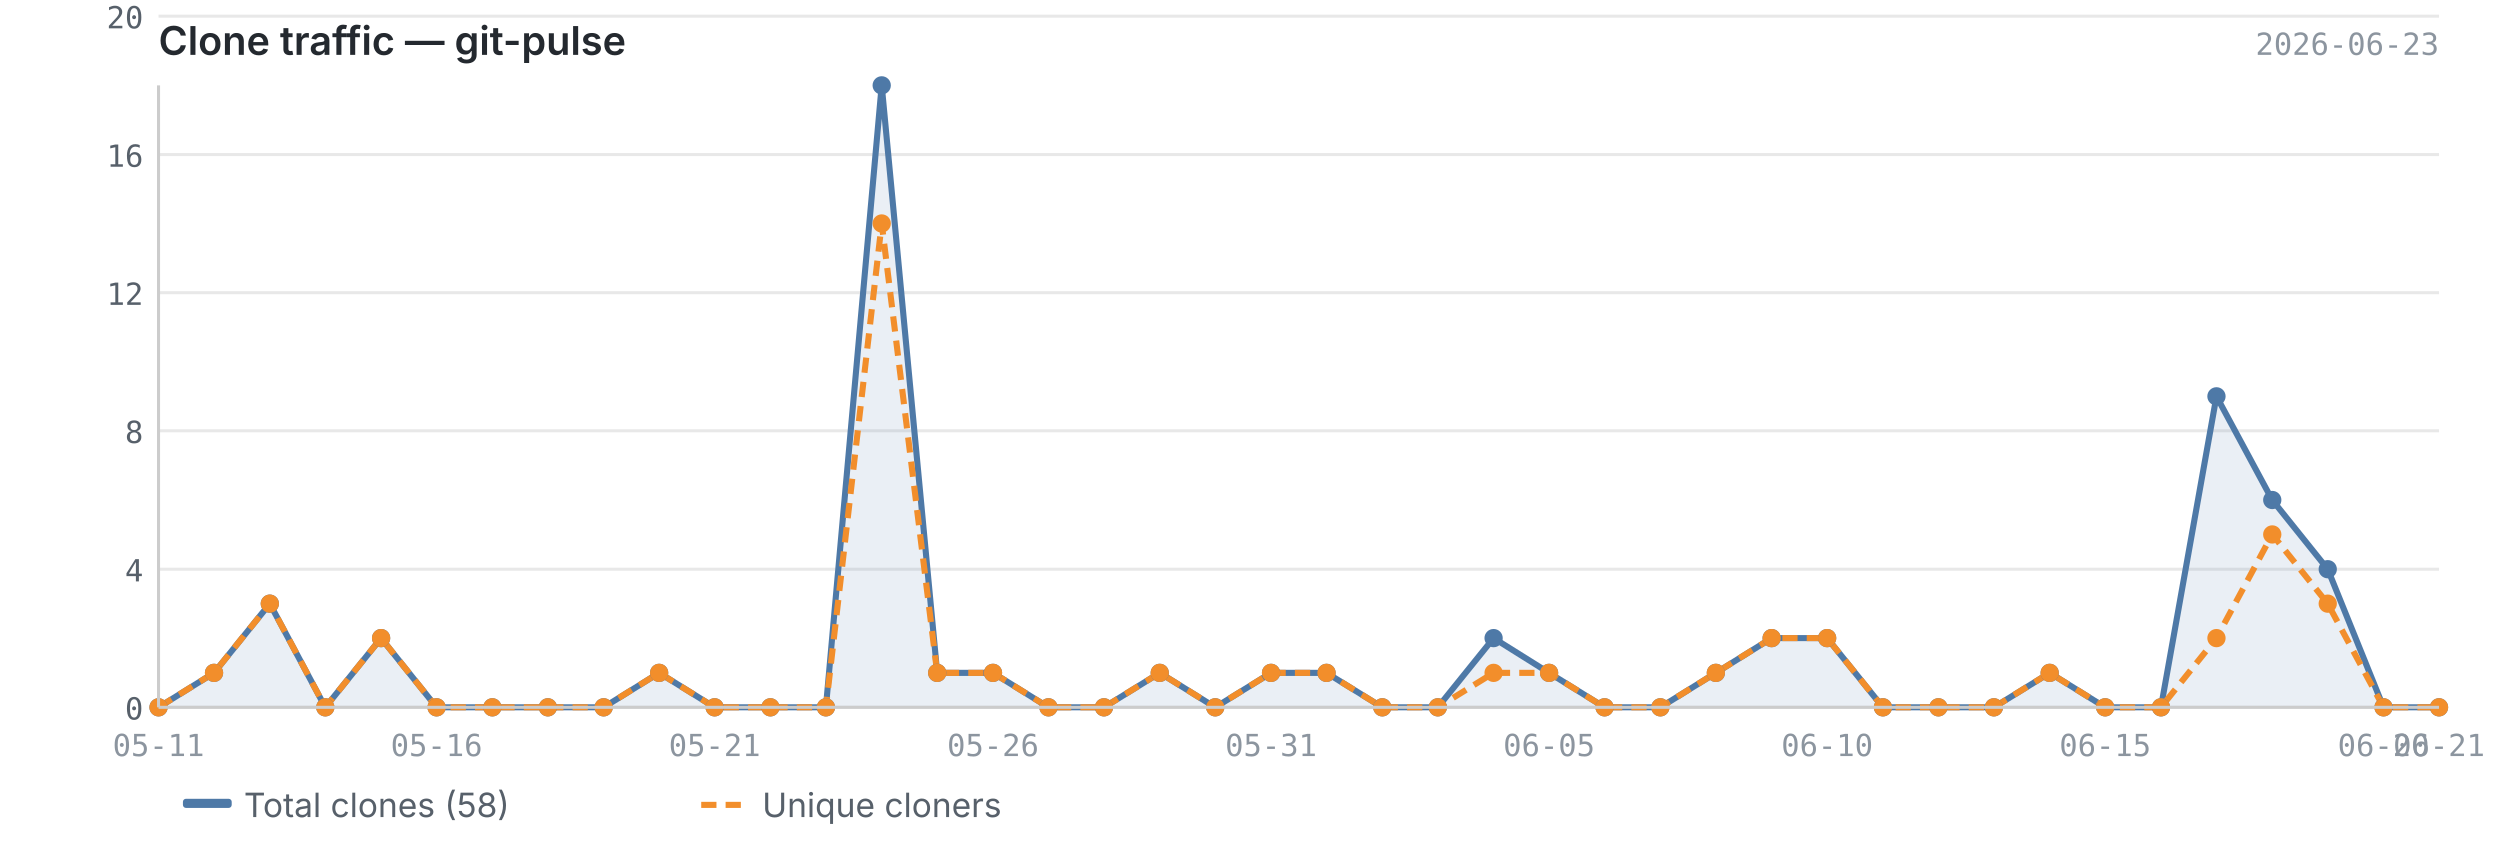
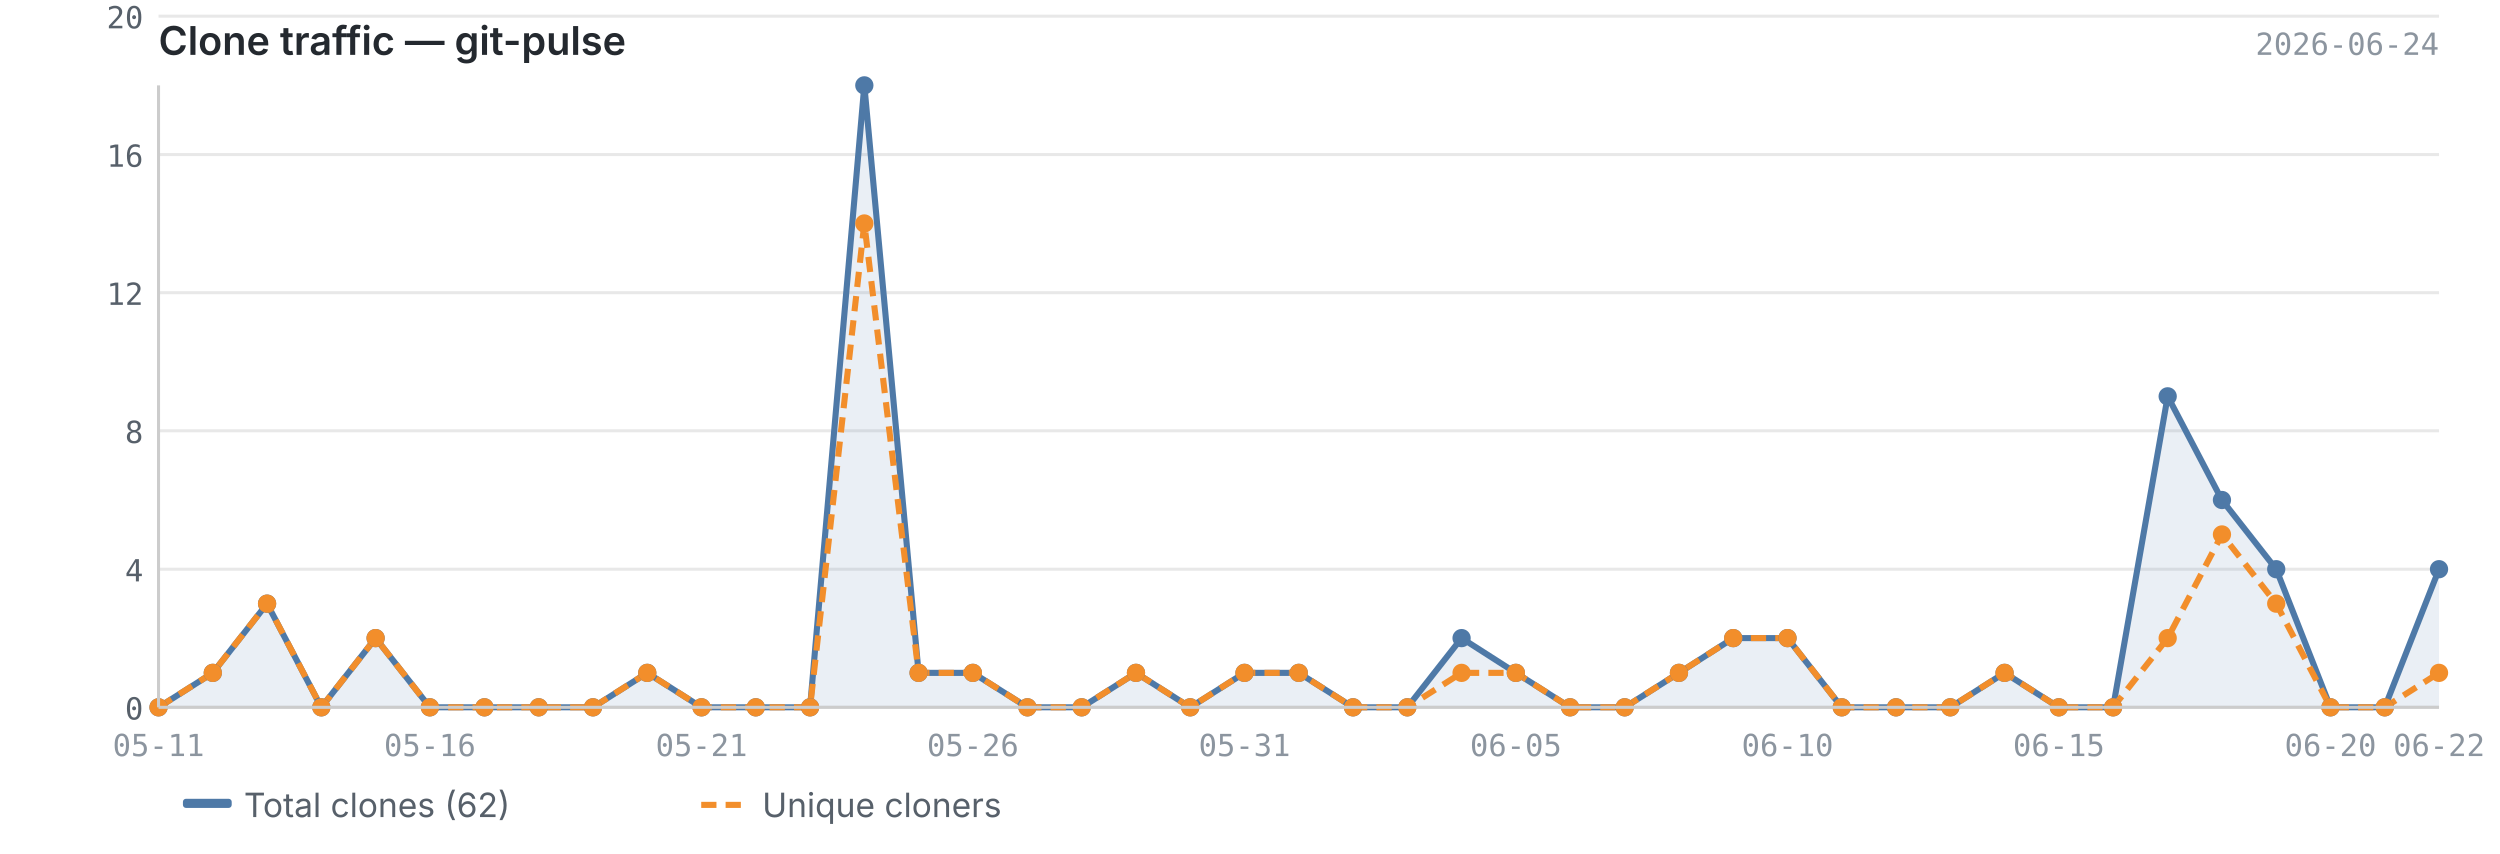
<svg xmlns="http://www.w3.org/2000/svg" viewBox="0 0 820 280" width="820" height="280">
  <text x="52" y="18" font-size="13" font-weight="600" fill="#24292f" font-family="-apple-system, BlinkMacSystemFont, 'Segoe UI', sans-serif">Clone traffic — git-pulse</text>
-   <text x="800" y="18" font-size="10" fill="#8c959f" font-family="ui-monospace, SFMono-Regular, 'SF Mono', Menlo, monospace" text-anchor="end">2026-06-23</text>
+   <text x="800" y="18" font-size="10" fill="#8c959f" font-family="ui-monospace, SFMono-Regular, 'SF Mono', Menlo, monospace" text-anchor="end">2026-06-24</text>
  <line x1="52" y1="232.0" x2="800" y2="232.0" stroke="#e8e8e8" stroke-width="1" />
  <line x1="52" y1="186.7" x2="800" y2="186.7" stroke="#e8e8e8" stroke-width="1" />
  <line x1="52" y1="141.3" x2="800" y2="141.3" stroke="#e8e8e8" stroke-width="1" />
  <line x1="52" y1="96.0" x2="800" y2="96.0" stroke="#e8e8e8" stroke-width="1" />
  <line x1="52" y1="50.7" x2="800" y2="50.7" stroke="#e8e8e8" stroke-width="1" />
  <line x1="52" y1="5.3" x2="800" y2="5.3" stroke="#e8e8e8" stroke-width="1" />
-   <path d="M52.0,232.0 L52.0,232.0 L70.2,220.7 L88.5,198.0 L106.7,232.0 L125.0,209.3 L143.2,232.0 L161.5,232.0 L179.7,232.0 L198.0,232.0 L216.2,220.7 L234.4,232.0 L252.7,232.0 L270.9,232.0 L289.2,28.0 L307.4,220.7 L325.7,220.7 L343.9,232.0 L362.1,232.0 L380.4,220.7 L398.6,232.0 L416.9,220.7 L435.1,220.7 L453.4,232.0 L471.6,232.0 L489.9,209.3 L508.1,220.7 L526.3,232.0 L544.6,232.0 L562.8,220.7 L581.1,209.3 L599.3,209.3 L617.6,232.0 L635.8,232.0 L654.0,232.0 L672.3,220.7 L690.5,232.0 L708.8,232.0 L727.0,130.0 L745.3,164.0 L763.5,186.7 L781.8,232.0 L800.0,232.0 L800.0,232.0 L52.0,232.0Z" fill="#4e79a7" opacity="0.12" />
-   <polyline points="52.0,232.0 70.2,220.7 88.5,198.0 106.7,232.0 125.0,209.3 143.2,232.0 161.5,232.0 179.7,232.0 198.0,232.0 216.2,220.7 234.4,232.0 252.7,232.0 270.9,232.0 289.2,28.0 307.4,220.7 325.7,220.7 343.9,232.0 362.1,232.0 380.4,220.7 398.6,232.0 416.9,220.7 435.1,220.7 453.4,232.0 471.6,232.0 489.9,209.3 508.1,220.7 526.3,232.0 544.6,232.0 562.8,220.7 581.1,209.3 599.3,209.3 617.6,232.0 635.8,232.0 654.0,232.0 672.3,220.7 690.5,232.0 708.8,232.0 727.0,130.0 745.3,164.0 763.5,186.7 781.8,232.0 800.0,232.0" fill="none" stroke="#4e79a7" stroke-width="2" stroke-linejoin="round" />
-   <polyline points="52.0,232.0 70.2,220.7 88.5,198.0 106.7,232.0 125.0,209.3 143.2,232.0 161.5,232.0 179.7,232.0 198.0,232.0 216.2,220.7 234.4,232.0 252.7,232.0 270.9,232.0 289.2,73.3 307.4,220.7 325.7,220.7 343.9,232.0 362.1,232.0 380.4,220.7 398.6,232.0 416.9,220.7 435.1,220.7 453.4,232.0 471.6,232.0 489.9,220.7 508.1,220.7 526.3,232.0 544.6,232.0 562.8,220.7 581.1,209.3 599.3,209.3 617.6,232.0 635.8,232.0 654.0,232.0 672.3,220.7 690.5,232.0 708.8,232.0 727.0,209.3 745.3,175.3 763.5,198.0 781.8,232.0 800.0,232.0" fill="none" stroke="#f28e2b" stroke-width="2" stroke-linejoin="round" stroke-dasharray="5,3" />
+   <path d="M52.0,232.0 L52.0,232.0 L69.8,220.7 L87.6,198.0 L105.4,232.0 L123.2,209.3 L141.0,232.0 L158.9,232.0 L176.7,232.0 L194.5,232.0 L212.3,220.7 L230.1,232.0 L247.9,232.0 L265.7,232.0 L283.5,28.0 L301.3,220.7 L319.1,220.7 L337.0,232.0 L354.8,232.0 L372.6,220.7 L390.4,232.0 L408.2,220.7 L426.0,220.7 L443.8,232.0 L461.6,232.0 L479.4,209.3 L497.2,220.7 L515.0,232.0 L532.9,232.0 L550.7,220.7 L568.5,209.3 L586.3,209.3 L604.1,232.0 L621.9,232.0 L639.7,232.0 L657.5,220.7 L675.3,232.0 L693.1,232.0 L711.0,130.0 L728.8,164.0 L746.6,186.7 L764.4,232.0 L782.2,232.0 L800.0,186.7 L800.0,232.0 L52.0,232.0Z" fill="#4e79a7" opacity="0.12" />
+   <polyline points="52.0,232.0 69.8,220.7 87.6,198.0 105.4,232.0 123.2,209.3 141.0,232.0 158.9,232.0 176.7,232.0 194.5,232.0 212.3,220.7 230.1,232.0 247.9,232.0 265.7,232.0 283.5,28.0 301.3,220.7 319.1,220.7 337.0,232.0 354.8,232.0 372.6,220.7 390.4,232.0 408.2,220.7 426.0,220.7 443.8,232.0 461.6,232.0 479.4,209.3 497.2,220.7 515.0,232.0 532.9,232.0 550.7,220.7 568.5,209.3 586.3,209.3 604.1,232.0 621.9,232.0 639.7,232.0 657.5,220.7 675.3,232.0 693.1,232.0 711.0,130.0 728.8,164.0 746.6,186.7 764.4,232.0 782.2,232.0 800.0,186.7" fill="none" stroke="#4e79a7" stroke-width="2" stroke-linejoin="round" />
+   <polyline points="52.0,232.0 69.8,220.7 87.6,198.0 105.4,232.0 123.2,209.3 141.0,232.0 158.9,232.0 176.7,232.0 194.5,232.0 212.3,220.7 230.1,232.0 247.9,232.0 265.7,232.0 283.5,73.3 301.3,220.7 319.1,220.7 337.0,232.0 354.8,232.0 372.6,220.7 390.4,232.0 408.2,220.7 426.0,220.7 443.8,232.0 461.6,232.0 479.4,220.7 497.2,220.7 515.0,232.0 532.9,232.0 550.7,220.7 568.5,209.3 586.3,209.3 604.1,232.0 621.9,232.0 639.7,232.0 657.5,220.7 675.3,232.0 693.1,232.0 711.0,209.3 728.8,175.3 746.6,198.0 764.4,232.0 782.2,232.0 800.0,220.7" fill="none" stroke="#f28e2b" stroke-width="2" stroke-linejoin="round" stroke-dasharray="5,3" />
  <circle cx="52.0" cy="232.0" r="3" fill="#4e79a7" />
-   <circle cx="70.2" cy="220.7" r="3" fill="#4e79a7" />
-   <circle cx="88.5" cy="198.0" r="3" fill="#4e79a7" />
-   <circle cx="106.7" cy="232.0" r="3" fill="#4e79a7" />
-   <circle cx="125.0" cy="209.3" r="3" fill="#4e79a7" />
-   <circle cx="143.2" cy="232.0" r="3" fill="#4e79a7" />
-   <circle cx="161.5" cy="232.0" r="3" fill="#4e79a7" />
-   <circle cx="179.7" cy="232.0" r="3" fill="#4e79a7" />
-   <circle cx="198.0" cy="232.0" r="3" fill="#4e79a7" />
-   <circle cx="216.2" cy="220.7" r="3" fill="#4e79a7" />
-   <circle cx="234.4" cy="232.0" r="3" fill="#4e79a7" />
-   <circle cx="252.7" cy="232.0" r="3" fill="#4e79a7" />
-   <circle cx="270.9" cy="232.0" r="3" fill="#4e79a7" />
-   <circle cx="289.2" cy="28.0" r="3" fill="#4e79a7" />
-   <circle cx="307.4" cy="220.7" r="3" fill="#4e79a7" />
-   <circle cx="325.7" cy="220.7" r="3" fill="#4e79a7" />
-   <circle cx="343.9" cy="232.0" r="3" fill="#4e79a7" />
-   <circle cx="362.1" cy="232.0" r="3" fill="#4e79a7" />
-   <circle cx="380.4" cy="220.7" r="3" fill="#4e79a7" />
-   <circle cx="398.6" cy="232.0" r="3" fill="#4e79a7" />
-   <circle cx="416.9" cy="220.7" r="3" fill="#4e79a7" />
-   <circle cx="435.1" cy="220.7" r="3" fill="#4e79a7" />
-   <circle cx="453.4" cy="232.0" r="3" fill="#4e79a7" />
-   <circle cx="471.6" cy="232.0" r="3" fill="#4e79a7" />
-   <circle cx="489.9" cy="209.3" r="3" fill="#4e79a7" />
-   <circle cx="508.1" cy="220.7" r="3" fill="#4e79a7" />
-   <circle cx="526.3" cy="232.0" r="3" fill="#4e79a7" />
-   <circle cx="544.6" cy="232.0" r="3" fill="#4e79a7" />
-   <circle cx="562.8" cy="220.7" r="3" fill="#4e79a7" />
-   <circle cx="581.1" cy="209.3" r="3" fill="#4e79a7" />
-   <circle cx="599.3" cy="209.3" r="3" fill="#4e79a7" />
-   <circle cx="617.6" cy="232.0" r="3" fill="#4e79a7" />
-   <circle cx="635.8" cy="232.0" r="3" fill="#4e79a7" />
-   <circle cx="654.0" cy="232.0" r="3" fill="#4e79a7" />
-   <circle cx="672.3" cy="220.7" r="3" fill="#4e79a7" />
-   <circle cx="690.5" cy="232.0" r="3" fill="#4e79a7" />
-   <circle cx="708.8" cy="232.0" r="3" fill="#4e79a7" />
-   <circle cx="727.0" cy="130.0" r="3" fill="#4e79a7" />
-   <circle cx="745.3" cy="164.0" r="3" fill="#4e79a7" />
-   <circle cx="763.5" cy="186.7" r="3" fill="#4e79a7" />
-   <circle cx="781.8" cy="232.0" r="3" fill="#4e79a7" />
-   <circle cx="800.0" cy="232.0" r="3" fill="#4e79a7" />
+   <circle cx="69.8" cy="220.7" r="3" fill="#4e79a7" />
+   <circle cx="87.6" cy="198.0" r="3" fill="#4e79a7" />
+   <circle cx="105.4" cy="232.0" r="3" fill="#4e79a7" />
+   <circle cx="123.2" cy="209.3" r="3" fill="#4e79a7" />
+   <circle cx="141.0" cy="232.0" r="3" fill="#4e79a7" />
+   <circle cx="158.9" cy="232.0" r="3" fill="#4e79a7" />
+   <circle cx="176.7" cy="232.0" r="3" fill="#4e79a7" />
+   <circle cx="194.5" cy="232.0" r="3" fill="#4e79a7" />
+   <circle cx="212.3" cy="220.7" r="3" fill="#4e79a7" />
+   <circle cx="230.1" cy="232.0" r="3" fill="#4e79a7" />
+   <circle cx="247.9" cy="232.0" r="3" fill="#4e79a7" />
+   <circle cx="265.7" cy="232.0" r="3" fill="#4e79a7" />
+   <circle cx="283.5" cy="28.0" r="3" fill="#4e79a7" />
+   <circle cx="301.3" cy="220.7" r="3" fill="#4e79a7" />
+   <circle cx="319.1" cy="220.7" r="3" fill="#4e79a7" />
+   <circle cx="337.0" cy="232.0" r="3" fill="#4e79a7" />
+   <circle cx="354.8" cy="232.0" r="3" fill="#4e79a7" />
+   <circle cx="372.6" cy="220.7" r="3" fill="#4e79a7" />
+   <circle cx="390.4" cy="232.0" r="3" fill="#4e79a7" />
+   <circle cx="408.2" cy="220.7" r="3" fill="#4e79a7" />
+   <circle cx="426.0" cy="220.7" r="3" fill="#4e79a7" />
+   <circle cx="443.8" cy="232.0" r="3" fill="#4e79a7" />
+   <circle cx="461.6" cy="232.0" r="3" fill="#4e79a7" />
+   <circle cx="479.4" cy="209.3" r="3" fill="#4e79a7" />
+   <circle cx="497.2" cy="220.7" r="3" fill="#4e79a7" />
+   <circle cx="515.0" cy="232.0" r="3" fill="#4e79a7" />
+   <circle cx="532.9" cy="232.0" r="3" fill="#4e79a7" />
+   <circle cx="550.7" cy="220.7" r="3" fill="#4e79a7" />
+   <circle cx="568.5" cy="209.3" r="3" fill="#4e79a7" />
+   <circle cx="586.3" cy="209.3" r="3" fill="#4e79a7" />
+   <circle cx="604.1" cy="232.0" r="3" fill="#4e79a7" />
+   <circle cx="621.9" cy="232.0" r="3" fill="#4e79a7" />
+   <circle cx="639.7" cy="232.0" r="3" fill="#4e79a7" />
+   <circle cx="657.5" cy="220.7" r="3" fill="#4e79a7" />
+   <circle cx="675.3" cy="232.0" r="3" fill="#4e79a7" />
+   <circle cx="693.1" cy="232.0" r="3" fill="#4e79a7" />
+   <circle cx="711.0" cy="130.0" r="3" fill="#4e79a7" />
+   <circle cx="728.8" cy="164.0" r="3" fill="#4e79a7" />
+   <circle cx="746.6" cy="186.7" r="3" fill="#4e79a7" />
+   <circle cx="764.4" cy="232.0" r="3" fill="#4e79a7" />
+   <circle cx="782.2" cy="232.0" r="3" fill="#4e79a7" />
+   <circle cx="800.0" cy="186.7" r="3" fill="#4e79a7" />
  <circle cx="52.0" cy="232.0" r="3" fill="#f28e2b" />
-   <circle cx="70.2" cy="220.7" r="3" fill="#f28e2b" />
-   <circle cx="88.5" cy="198.0" r="3" fill="#f28e2b" />
-   <circle cx="106.7" cy="232.0" r="3" fill="#f28e2b" />
-   <circle cx="125.0" cy="209.3" r="3" fill="#f28e2b" />
-   <circle cx="143.2" cy="232.0" r="3" fill="#f28e2b" />
-   <circle cx="161.5" cy="232.0" r="3" fill="#f28e2b" />
-   <circle cx="179.7" cy="232.0" r="3" fill="#f28e2b" />
-   <circle cx="198.0" cy="232.0" r="3" fill="#f28e2b" />
-   <circle cx="216.2" cy="220.7" r="3" fill="#f28e2b" />
-   <circle cx="234.4" cy="232.0" r="3" fill="#f28e2b" />
-   <circle cx="252.7" cy="232.0" r="3" fill="#f28e2b" />
-   <circle cx="270.9" cy="232.0" r="3" fill="#f28e2b" />
-   <circle cx="289.2" cy="73.3" r="3" fill="#f28e2b" />
-   <circle cx="307.4" cy="220.7" r="3" fill="#f28e2b" />
-   <circle cx="325.7" cy="220.7" r="3" fill="#f28e2b" />
-   <circle cx="343.9" cy="232.0" r="3" fill="#f28e2b" />
-   <circle cx="362.1" cy="232.0" r="3" fill="#f28e2b" />
-   <circle cx="380.4" cy="220.7" r="3" fill="#f28e2b" />
-   <circle cx="398.6" cy="232.0" r="3" fill="#f28e2b" />
-   <circle cx="416.9" cy="220.7" r="3" fill="#f28e2b" />
-   <circle cx="435.1" cy="220.7" r="3" fill="#f28e2b" />
-   <circle cx="453.4" cy="232.0" r="3" fill="#f28e2b" />
-   <circle cx="471.6" cy="232.0" r="3" fill="#f28e2b" />
-   <circle cx="489.9" cy="220.7" r="3" fill="#f28e2b" />
-   <circle cx="508.1" cy="220.7" r="3" fill="#f28e2b" />
-   <circle cx="526.3" cy="232.0" r="3" fill="#f28e2b" />
-   <circle cx="544.6" cy="232.0" r="3" fill="#f28e2b" />
-   <circle cx="562.8" cy="220.7" r="3" fill="#f28e2b" />
-   <circle cx="581.1" cy="209.3" r="3" fill="#f28e2b" />
-   <circle cx="599.3" cy="209.3" r="3" fill="#f28e2b" />
-   <circle cx="617.6" cy="232.0" r="3" fill="#f28e2b" />
-   <circle cx="635.8" cy="232.0" r="3" fill="#f28e2b" />
-   <circle cx="654.0" cy="232.0" r="3" fill="#f28e2b" />
-   <circle cx="672.3" cy="220.7" r="3" fill="#f28e2b" />
-   <circle cx="690.5" cy="232.0" r="3" fill="#f28e2b" />
-   <circle cx="708.8" cy="232.0" r="3" fill="#f28e2b" />
-   <circle cx="727.0" cy="209.3" r="3" fill="#f28e2b" />
-   <circle cx="745.3" cy="175.3" r="3" fill="#f28e2b" />
-   <circle cx="763.5" cy="198.0" r="3" fill="#f28e2b" />
-   <circle cx="781.8" cy="232.0" r="3" fill="#f28e2b" />
-   <circle cx="800.0" cy="232.0" r="3" fill="#f28e2b" />
+   <circle cx="69.8" cy="220.7" r="3" fill="#f28e2b" />
+   <circle cx="87.6" cy="198.0" r="3" fill="#f28e2b" />
+   <circle cx="105.4" cy="232.0" r="3" fill="#f28e2b" />
+   <circle cx="123.2" cy="209.3" r="3" fill="#f28e2b" />
+   <circle cx="141.0" cy="232.0" r="3" fill="#f28e2b" />
+   <circle cx="158.9" cy="232.0" r="3" fill="#f28e2b" />
+   <circle cx="176.7" cy="232.0" r="3" fill="#f28e2b" />
+   <circle cx="194.5" cy="232.0" r="3" fill="#f28e2b" />
+   <circle cx="212.3" cy="220.7" r="3" fill="#f28e2b" />
+   <circle cx="230.1" cy="232.0" r="3" fill="#f28e2b" />
+   <circle cx="247.9" cy="232.0" r="3" fill="#f28e2b" />
+   <circle cx="265.7" cy="232.0" r="3" fill="#f28e2b" />
+   <circle cx="283.5" cy="73.3" r="3" fill="#f28e2b" />
+   <circle cx="301.3" cy="220.7" r="3" fill="#f28e2b" />
+   <circle cx="319.1" cy="220.7" r="3" fill="#f28e2b" />
+   <circle cx="337.0" cy="232.0" r="3" fill="#f28e2b" />
+   <circle cx="354.8" cy="232.0" r="3" fill="#f28e2b" />
+   <circle cx="372.6" cy="220.7" r="3" fill="#f28e2b" />
+   <circle cx="390.4" cy="232.0" r="3" fill="#f28e2b" />
+   <circle cx="408.2" cy="220.7" r="3" fill="#f28e2b" />
+   <circle cx="426.0" cy="220.7" r="3" fill="#f28e2b" />
+   <circle cx="443.8" cy="232.0" r="3" fill="#f28e2b" />
+   <circle cx="461.6" cy="232.0" r="3" fill="#f28e2b" />
+   <circle cx="479.4" cy="220.7" r="3" fill="#f28e2b" />
+   <circle cx="497.2" cy="220.7" r="3" fill="#f28e2b" />
+   <circle cx="515.0" cy="232.0" r="3" fill="#f28e2b" />
+   <circle cx="532.9" cy="232.0" r="3" fill="#f28e2b" />
+   <circle cx="550.7" cy="220.7" r="3" fill="#f28e2b" />
+   <circle cx="568.5" cy="209.3" r="3" fill="#f28e2b" />
+   <circle cx="586.3" cy="209.3" r="3" fill="#f28e2b" />
+   <circle cx="604.1" cy="232.0" r="3" fill="#f28e2b" />
+   <circle cx="621.9" cy="232.0" r="3" fill="#f28e2b" />
+   <circle cx="639.7" cy="232.0" r="3" fill="#f28e2b" />
+   <circle cx="657.5" cy="220.7" r="3" fill="#f28e2b" />
+   <circle cx="675.3" cy="232.0" r="3" fill="#f28e2b" />
+   <circle cx="693.1" cy="232.0" r="3" fill="#f28e2b" />
+   <circle cx="711.0" cy="209.3" r="3" fill="#f28e2b" />
+   <circle cx="728.8" cy="175.3" r="3" fill="#f28e2b" />
+   <circle cx="746.6" cy="198.0" r="3" fill="#f28e2b" />
+   <circle cx="764.4" cy="232.0" r="3" fill="#f28e2b" />
+   <circle cx="782.2" cy="232.0" r="3" fill="#f28e2b" />
+   <circle cx="800.0" cy="220.7" r="3" fill="#f28e2b" />
  <line x1="52" y1="28" x2="52" y2="232" stroke="#cccccc" stroke-width="1" />
  <line x1="52" y1="232" x2="800" y2="232" stroke="#cccccc" stroke-width="1" />
  <text x="47" y="236.0" text-anchor="end" font-size="10" fill="#57606a" font-family="ui-monospace, SFMono-Regular, 'SF Mono', Menlo, monospace">0</text>
  <text x="47" y="190.7" text-anchor="end" font-size="10" fill="#57606a" font-family="ui-monospace, SFMono-Regular, 'SF Mono', Menlo, monospace">4</text>
  <text x="47" y="145.3" text-anchor="end" font-size="10" fill="#57606a" font-family="ui-monospace, SFMono-Regular, 'SF Mono', Menlo, monospace">8</text>
  <text x="47" y="100.0" text-anchor="end" font-size="10" fill="#57606a" font-family="ui-monospace, SFMono-Regular, 'SF Mono', Menlo, monospace">12</text>
  <text x="47" y="54.7" text-anchor="end" font-size="10" fill="#57606a" font-family="ui-monospace, SFMono-Regular, 'SF Mono', Menlo, monospace">16</text>
  <text x="47" y="9.3" text-anchor="end" font-size="10" fill="#57606a" font-family="ui-monospace, SFMono-Regular, 'SF Mono', Menlo, monospace">20</text>
  <text x="52.0" y="248" text-anchor="middle" font-size="10" fill="#8c959f" font-family="ui-monospace, SFMono-Regular, 'SF Mono', Menlo, monospace">05-11</text>
-   <text x="690.5" y="248" text-anchor="middle" font-size="10" fill="#8c959f" font-family="ui-monospace, SFMono-Regular, 'SF Mono', Menlo, monospace">06-15</text>
-   <text x="143.2" y="248" text-anchor="middle" font-size="10" fill="#8c959f" font-family="ui-monospace, SFMono-Regular, 'SF Mono', Menlo, monospace">05-16</text>
-   <text x="781.8" y="248" text-anchor="middle" font-size="10" fill="#8c959f" font-family="ui-monospace, SFMono-Regular, 'SF Mono', Menlo, monospace">06-20</text>
-   <text x="800.0" y="248" text-anchor="middle" font-size="10" fill="#8c959f" font-family="ui-monospace, SFMono-Regular, 'SF Mono', Menlo, monospace">06-21</text>
-   <text x="234.4" y="248" text-anchor="middle" font-size="10" fill="#8c959f" font-family="ui-monospace, SFMono-Regular, 'SF Mono', Menlo, monospace">05-21</text>
-   <text x="325.7" y="248" text-anchor="middle" font-size="10" fill="#8c959f" font-family="ui-monospace, SFMono-Regular, 'SF Mono', Menlo, monospace">05-26</text>
-   <text x="416.9" y="248" text-anchor="middle" font-size="10" fill="#8c959f" font-family="ui-monospace, SFMono-Regular, 'SF Mono', Menlo, monospace">05-31</text>
-   <text x="508.1" y="248" text-anchor="middle" font-size="10" fill="#8c959f" font-family="ui-monospace, SFMono-Regular, 'SF Mono', Menlo, monospace">06-05</text>
-   <text x="599.3" y="248" text-anchor="middle" font-size="10" fill="#8c959f" font-family="ui-monospace, SFMono-Regular, 'SF Mono', Menlo, monospace">06-10</text>
+   <text x="675.3" y="248" text-anchor="middle" font-size="10" fill="#8c959f" font-family="ui-monospace, SFMono-Regular, 'SF Mono', Menlo, monospace">06-15</text>
+   <text x="141.0" y="248" text-anchor="middle" font-size="10" fill="#8c959f" font-family="ui-monospace, SFMono-Regular, 'SF Mono', Menlo, monospace">05-16</text>
+   <text x="764.4" y="248" text-anchor="middle" font-size="10" fill="#8c959f" font-family="ui-monospace, SFMono-Regular, 'SF Mono', Menlo, monospace">06-20</text>
+   <text x="230.1" y="248" text-anchor="middle" font-size="10" fill="#8c959f" font-family="ui-monospace, SFMono-Regular, 'SF Mono', Menlo, monospace">05-21</text>
+   <text x="800.0" y="248" text-anchor="middle" font-size="10" fill="#8c959f" font-family="ui-monospace, SFMono-Regular, 'SF Mono', Menlo, monospace">06-22</text>
+   <text x="319.1" y="248" text-anchor="middle" font-size="10" fill="#8c959f" font-family="ui-monospace, SFMono-Regular, 'SF Mono', Menlo, monospace">05-26</text>
+   <text x="408.2" y="248" text-anchor="middle" font-size="10" fill="#8c959f" font-family="ui-monospace, SFMono-Regular, 'SF Mono', Menlo, monospace">05-31</text>
+   <text x="497.2" y="248" text-anchor="middle" font-size="10" fill="#8c959f" font-family="ui-monospace, SFMono-Regular, 'SF Mono', Menlo, monospace">06-05</text>
+   <text x="586.3" y="248" text-anchor="middle" font-size="10" fill="#8c959f" font-family="ui-monospace, SFMono-Regular, 'SF Mono', Menlo, monospace">06-10</text>
  <rect x="60" y="262" width="16" height="3" fill="#4e79a7" rx="1" />
-   <text x="80" y="268" font-size="11" fill="#57606a" font-family="-apple-system, BlinkMacSystemFont, 'Segoe UI', sans-serif">Total clones (58)</text>
+   <text x="80" y="268" font-size="11" fill="#57606a" font-family="-apple-system, BlinkMacSystemFont, 'Segoe UI', sans-serif">Total clones (62)</text>
  <line x1="230" y1="264" x2="246" y2="264" stroke="#f28e2b" stroke-width="2" stroke-dasharray="5,3" />
  <text x="250" y="268" font-size="11" fill="#57606a" font-family="-apple-system, BlinkMacSystemFont, 'Segoe UI', sans-serif">Unique cloners</text>
</svg>
